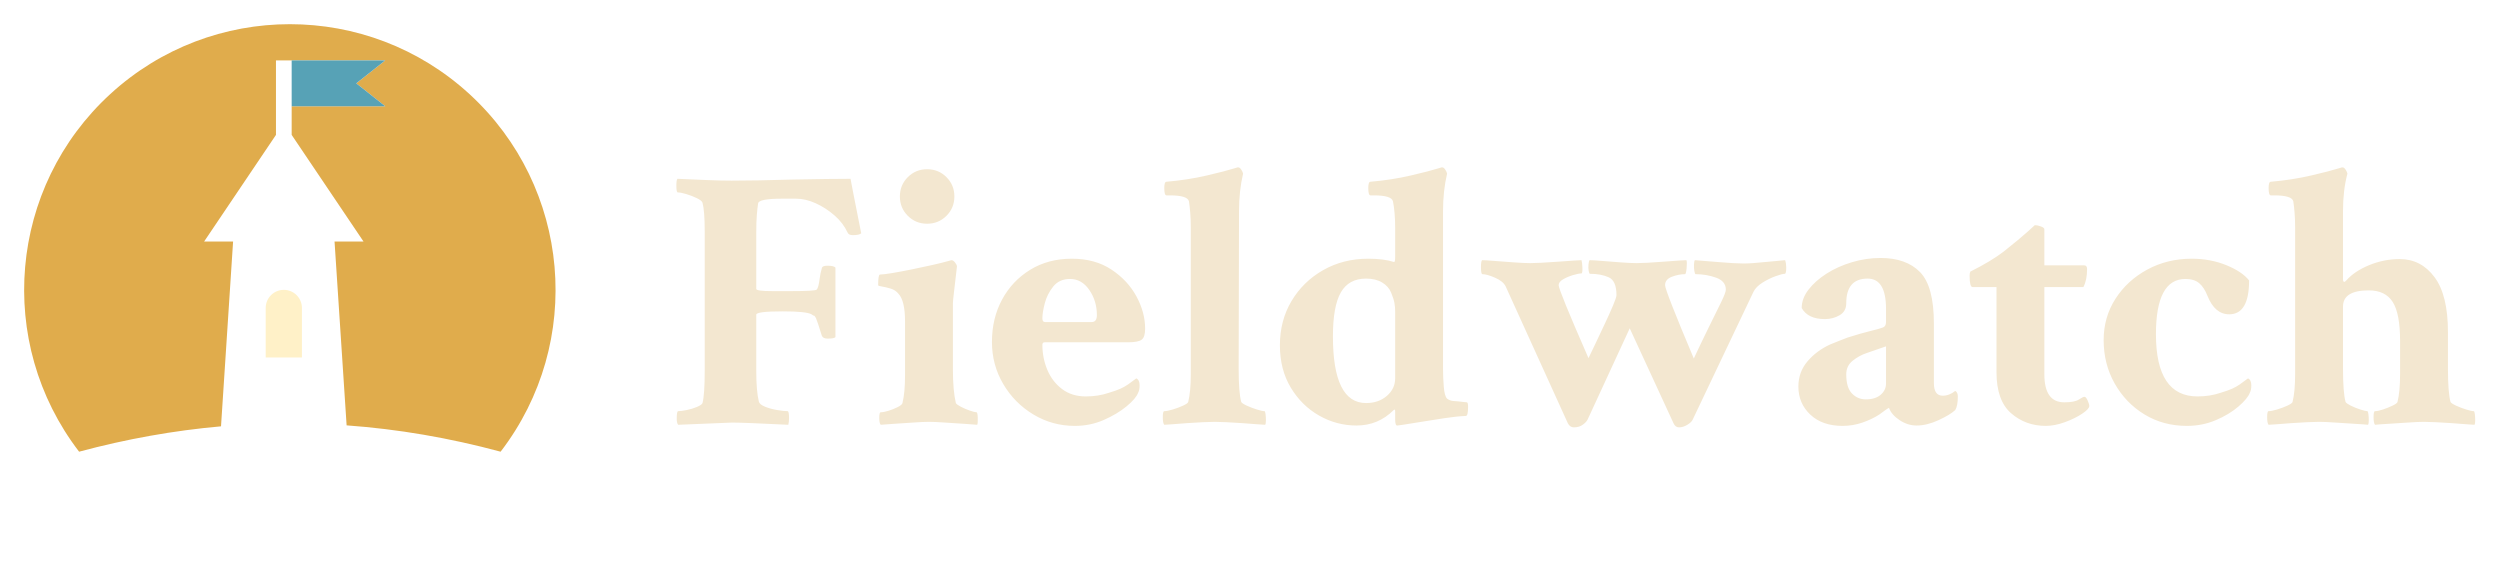
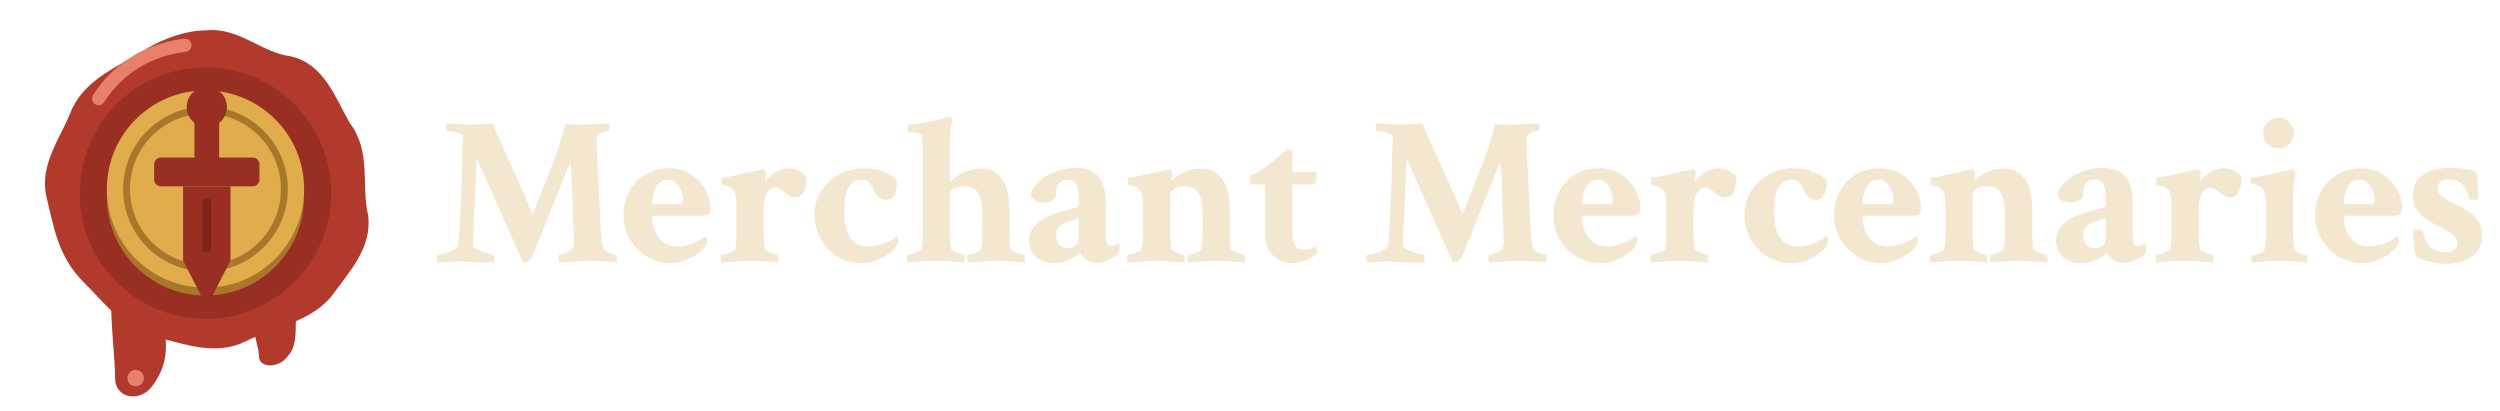
- <svg xmlns="http://www.w3.org/2000/svg" viewBox="0 0 207 48" width="414" height="96">
-   <path fill="#e0ac4c" d="M6.55 37.4A22 22 0 1 1 41.45 37.4Q35.07 35.68 28.7 35.22L27.7 20H30.1L24.15 11.17V8.8H31.9L29.5 6.9L31.9 5H22.85V11.17L16.9 20H19.3L18.3 35.3Q12.43 35.82 6.55 37.4Z" />
-   <path fill="#fff1c8" d="M22 29.6V25.5A1.5 1.5 0 0 1 25 25.5V29.6Z" />
-   <path fill="#57a2b6" d="M24.15 5H31.9L29.5 6.9L31.9 8.8H24.15Z" />
-   <path fill="#f3e7d0" d="M31 4Q27 0 27 -13Q27 -33 31 -33Q39 -33 54 -36Q69 -39 82 -44.5Q95 -50 97 -55Q103 -78 103 -143V-521Q103 -577 97 -599Q95 -605 81.5 -611.5Q68 -618 53 -622.5Q38 -627 30 -627Q26 -627 26 -645Q26 -661 29 -664Q74 -662 111 -660.5Q148 -659 176 -659Q241 -659 344 -662Q396 -663 434.5 -663.5Q473 -664 499 -664Q500 -659 507 -622Q514 -585 528 -516Q523 -511 505 -511Q494 -511 491 -518Q479 -544 455.5 -564.5Q432 -585 404.5 -597.5Q377 -610 351 -610H313Q249 -610 248 -597Q246 -585 244.5 -565.5Q243 -546 243 -519V-365Q243 -359 286 -359H339Q402 -359 407 -363Q412 -368 415 -392Q417 -408 421 -421Q422 -428 436 -428Q453 -428 458 -423V-234Q454 -230 437 -230Q424 -230 421 -238Q409 -277 405 -286Q401 -293 399.5 -292.5Q398 -292 393 -296Q379 -304 315 -304Q243 -304 243 -295V-141Q243 -88 250 -59Q252 -51 267 -45Q282 -39 300 -36Q318 -33 328 -33Q332 -33 332 -14Q332 -4 330 4Q210 -2 177 -2ZM581 4Q577 0 577 -15Q577 -30 581 -30Q589 -30 602 -34Q615 -38 627 -44Q639 -50 640 -55Q647 -83 647 -131V-277Q647 -333 629 -352Q621 -362 607.5 -366Q594 -370 584 -371.5Q574 -373 574 -375Q574 -404 579 -404Q588 -404 612 -408Q636 -412 665.5 -418Q695 -424 721.5 -430Q748 -436 762 -440L773 -443Q778 -443 783 -436.5Q788 -430 788 -426Q783 -382 780 -357Q777 -332 777 -326V-146Q777 -89 785 -55Q787 -51 798.5 -45Q810 -39 823 -34.5Q836 -30 841 -30Q844 -30 844.5 -15Q845 0 843 4Q835 3 809.5 1.5Q784 0 756 -2Q728 -4 712 -4Q696 -4 668 -2Q640 0 615 1.5Q590 3 581 4ZM707 -542Q676 -542 654.5 -563.5Q633 -585 633 -616Q633 -647 654.5 -668.5Q676 -690 707 -690Q738 -690 759.5 -668.5Q781 -647 781 -616Q781 -585 759.5 -563.5Q738 -542 707 -542ZM1108 7Q1047 7 995.5 -24Q944 -55 913.5 -107Q883 -159 883 -221Q883 -285 910.5 -336Q938 -387 987 -417Q1036 -447 1100 -447Q1163 -447 1207.5 -417.5Q1252 -388 1275.5 -344.5Q1299 -301 1299 -257Q1299 -234 1289.5 -227Q1280 -220 1252 -220H1026Q1020 -220 1020 -213Q1020 -177 1033.5 -145Q1047 -113 1073.5 -93Q1100 -73 1138 -73Q1172 -73 1201 -83Q1221 -89 1232 -94Q1243 -99 1252.5 -105.5Q1262 -112 1275 -122Q1284 -118 1284 -103Q1284 -90 1280 -83Q1274 -67 1248.5 -46Q1223 -25 1186.5 -9Q1150 7 1108 7ZM1027 -275H1154Q1168 -275 1168 -294Q1168 -332 1147.5 -362Q1127 -392 1095 -392Q1066 -392 1049.5 -371.5Q1033 -351 1026.5 -326Q1020 -301 1020 -285Q1020 -275 1027 -275ZM1351 4Q1347 0 1347 -17Q1347 -33 1351 -33Q1359 -33 1374 -37.5Q1389 -42 1402 -48Q1415 -54 1416 -58Q1423 -86 1423 -134V-531Q1423 -554 1421.5 -572Q1420 -590 1418 -603Q1414 -619 1366 -619H1357Q1351 -619 1351 -639Q1351 -656 1357 -656Q1415 -661 1466.5 -673Q1518 -685 1540 -692L1550 -695H1552Q1556 -695 1560 -689Q1564 -683 1565 -678Q1554 -631 1554 -577L1553 -149Q1553 -83 1560 -58Q1562 -54 1575 -48Q1588 -42 1602.5 -37.5Q1617 -33 1623 -33Q1625 -33 1626 -25Q1627 -17 1627 -8Q1627 1 1625 4Q1619 4 1602 2.5Q1585 1 1562.5 -0.5Q1540 -2 1520 -3Q1500 -4 1488 -4Q1476 -4 1455.5 -3Q1435 -2 1413 -0.5Q1391 1 1374 2.5Q1357 4 1351 4ZM1873 6Q1819 6 1771.5 -21Q1724 -48 1694.5 -97Q1665 -146 1665 -212Q1665 -279 1696.5 -332Q1728 -385 1782.5 -416Q1837 -447 1905 -447Q1947 -447 1975 -438Q1978 -438 1978 -452V-531Q1978 -573 1972 -603Q1968 -619 1920 -619H1911Q1905 -619 1905 -639Q1905 -656 1911 -656Q1969 -661 2020.5 -673Q2072 -685 2094 -692L2104 -695H2106Q2110 -695 2114 -689Q2118 -683 2119 -678Q2108 -631 2108 -577V-147Q2108 -125 2110 -99.5Q2112 -74 2119 -67Q2127 -61 2137 -60.5Q2147 -60 2163 -58L2173 -57Q2176 -56 2176 -45Q2176 -20 2170 -20Q2145 -19 2112.5 -14Q2080 -9 2049 -4Q2018 1 1999 4L1984 6Q1978 7 1978 -11V-32Q1978 -40 1974 -36Q1932 6 1873 6ZM1899 -55Q1933 -55 1955.5 -74.5Q1978 -94 1978 -122V-304Q1978 -316 1976 -327Q1974 -338 1967 -355Q1960 -372 1942.5 -382.5Q1925 -393 1899 -393Q1852 -393 1830.5 -355.5Q1809 -318 1809 -236Q1809 -55 1899 -55ZM2463 11Q2453 11 2447 0L2278 -372Q2271 -386 2249 -395.5Q2227 -405 2215 -405Q2211 -405 2211 -424Q2211 -440 2214 -443Q2222 -443 2247.5 -441Q2273 -439 2301 -437Q2329 -435 2345 -435Q2356 -435 2375 -436Q2394 -437 2422 -439Q2449 -441 2464.5 -442Q2480 -443 2484 -443Q2486 -437 2486.5 -422.5Q2487 -408 2484 -407Q2476 -407 2461 -402.5Q2446 -398 2434 -391Q2422 -384 2422 -375Q2422 -362 2503 -177Q2509 -189 2521 -214.5Q2533 -240 2546.5 -268.5Q2560 -297 2569.5 -319.5Q2579 -342 2579 -348Q2579 -387 2558 -396.5Q2537 -406 2507 -406Q2505 -406 2503.5 -414Q2502 -422 2503 -431.5Q2504 -441 2506 -443Q2515 -443 2539.5 -441Q2564 -439 2591 -437Q2618 -435 2634 -435Q2645 -435 2663.5 -436Q2682 -437 2708 -439Q2734 -441 2749 -442Q2764 -443 2769 -443Q2771 -438 2769.5 -421.5Q2768 -405 2765 -405Q2748 -405 2729.5 -398Q2711 -391 2711 -375Q2711 -361 2789 -176Q2811 -223 2830.5 -262.5Q2850 -302 2863 -328.5Q2876 -355 2876 -363Q2876 -386 2849.5 -395.5Q2823 -405 2794 -405Q2792 -405 2790.5 -413.5Q2789 -422 2789.5 -431.5Q2790 -441 2792 -443L2854 -438Q2877 -436 2895 -435Q2913 -434 2924 -434Q2935 -434 2949.5 -435Q2964 -436 2983 -438Q3002 -440 3015.5 -441Q3029 -442 3037 -443Q3040 -434 3040 -423Q3040 -406 3036 -406Q3029 -406 3011 -399.5Q2993 -393 2975.5 -382Q2958 -371 2951 -357L2786 -10Q2783 -3 2771.5 4Q2760 11 2749 11Q2739 11 2734 0L2615 -258L2501 -11Q2498 -4 2488 3.5Q2478 11 2463 11ZM3193 7Q3138 7 3105.5 -23.5Q3073 -54 3073 -100Q3073 -139 3097.5 -168Q3122 -197 3159 -214Q3173 -220 3185 -224.5Q3197 -229 3207 -233Q3245 -245 3268 -250.5Q3291 -256 3302 -260Q3311 -263 3311 -275V-311Q3311 -393 3261 -393Q3203 -393 3203 -326Q3203 -304 3185 -293.5Q3167 -283 3145 -283Q3099 -283 3082 -313Q3082 -339 3100.5 -363Q3119 -387 3149.5 -406.5Q3180 -426 3218.5 -437.5Q3257 -449 3296 -449Q3366 -449 3403.5 -410.5Q3441 -372 3441 -271V-109Q3441 -75 3465 -75Q3483 -75 3499 -88Q3506 -84 3506 -73Q3506 -47 3499 -36Q3485 -23 3453.5 -8.5Q3422 6 3394 6Q3370 6 3348 -8.5Q3326 -23 3319 -42Q3318 -42 3308 -35Q3298 -28 3293 -24Q3273 -11 3247 -2Q3221 7 3193 7ZM3256 -65Q3282 -65 3296.5 -77.5Q3311 -90 3311 -108V-209L3259 -191Q3238 -184 3220.5 -170Q3203 -156 3203 -133Q3203 -97 3218.5 -81Q3234 -65 3256 -65ZM3745 7Q3690 7 3650.5 -27.5Q3611 -62 3611 -139V-370H3546Q3538 -370 3538 -401Q3538 -408 3540 -412Q3568 -426 3590.5 -439.5Q3613 -453 3630 -466Q3674 -501 3694 -519Q3714 -537 3715 -538Q3723 -538 3732 -534.5Q3741 -531 3741 -527V-429H3849Q3857 -429 3857 -419Q3857 -389 3847 -370H3741V-133Q3741 -57 3795 -57Q3823 -57 3834.5 -64.5Q3846 -72 3850 -72Q3854 -72 3858.5 -62Q3863 -52 3863 -47Q3863 -39 3843.5 -26Q3824 -13 3796.5 -3Q3769 7 3745 7ZM4128 7Q4064 7 4013 -24Q3962 -55 3932 -108Q3902 -161 3902 -226Q3902 -288 3934 -338Q3966 -388 4020.5 -417.5Q4075 -447 4141 -447Q4192 -447 4235 -429.5Q4278 -412 4297 -388Q4297 -296 4243 -296Q4204 -296 4184 -346Q4175 -369 4161.5 -380.5Q4148 -392 4124 -392Q4044 -392 4044 -242Q4044 -73 4157 -73Q4191 -73 4220 -83Q4240 -89 4251 -94Q4262 -99 4271.5 -105.5Q4281 -112 4294 -122Q4303 -118 4303 -103Q4303 -90 4299 -83Q4293 -67 4268 -45.5Q4243 -24 4206.5 -8.5Q4170 7 4128 7ZM4350 4Q4346 0 4346 -17Q4346 -33 4350 -33Q4358 -33 4373 -37.5Q4388 -42 4401 -48Q4414 -54 4415 -58Q4422 -86 4422 -134V-531Q4422 -554 4420.5 -572Q4419 -590 4417 -603Q4413 -619 4365 -619H4356Q4350 -619 4350 -639Q4350 -656 4356 -656Q4414 -661 4465.5 -673Q4517 -685 4539 -692L4549 -695H4551Q4555 -695 4559 -689Q4563 -683 4564 -678Q4552 -633 4552 -577V-391Q4552 -384 4556 -384Q4557 -384 4561 -388Q4583 -413 4623 -429.5Q4663 -446 4706 -446Q4764 -446 4800.5 -397Q4837 -348 4837 -248V-149Q4837 -83 4844 -58Q4846 -54 4859 -48Q4872 -42 4886.5 -37.5Q4901 -33 4907 -33Q4909 -33 4910 -25Q4911 -17 4911 -8Q4911 1 4909 4Q4903 4 4886 2.5Q4869 1 4846.5 -0.5Q4824 -2 4804 -3Q4784 -4 4772 -4Q4756 -4 4727.5 -2Q4699 0 4673 1.5Q4647 3 4639 4Q4635 0 4635 -17Q4635 -33 4639 -33Q4647 -33 4660.5 -37.5Q4674 -42 4686.5 -48Q4699 -54 4700 -58Q4707 -86 4707 -134V-224Q4707 -298 4687 -329.5Q4667 -361 4622 -361Q4552 -361 4552 -317V-149Q4552 -83 4559 -58Q4561 -54 4573 -48Q4585 -42 4599 -37.5Q4613 -33 4618 -33Q4620 -33 4621 -25Q4622 -17 4622 -8Q4622 1 4620 4Q4612 3 4586 1.5Q4560 0 4531.5 -2Q4503 -4 4487 -4Q4475 -4 4454.5 -3Q4434 -2 4412 -0.5Q4390 1 4373 2.5Q4356 4 4350 4Z" transform="translate(55.21 35.05) scale(0.03049)" />
+ <svg xmlns="http://www.w3.org/2000/svg" viewBox="0 0 292 48" width="584" height="96">
+   <g transform="scale(0.2)">
+     <path fill="#b23a2c" d="M120 17.76C139.44 15.6 152.4 30.72 169.68 32.88C189.12 37.2 195.6 56.64 204.24 71.76C217.2 89.04 210.72 108.48 215.04 125.76C217.2 145.2 204.24 158.16 193.44 173.28C180.48 188.4 161.04 190.56 143.76 199.2C126.48 207.84 109.2 201.36 91.92 197.04C72.48 192.72 61.68 177.6 48.72 164.64C33.6 149.52 31.44 132.24 27.12 114.96C22.8 95.52 35.76 80.4 42.24 63.12C50.88 45.84 68.16 39.36 85.44 28.56C96.24 22.08 109.2 17.76 120 17.76Z" />
+     <circle cx="120" cy="112.8" r="73.44" fill="#982f22" />
+     <path fill="#b23a2c" d="M64.8 172.8C79.2 182.4 91.2 187.2 96 192C98.4 206.4 96 216 88.8 225.6C81.6 235.2 67.2 232.8 67.2 220.8C67.2 208.8 64.8 192 64.8 172.8Z" />
+     <path fill="#b23a2c" d="M148.8 193.6C158.4 193.6 168 188.8 172.8 184C172.8 196 172.8 203.2 168 208C163.2 215.2 151.2 215.2 151.2 208C151.2 203.2 148.8 198.4 148.8 193.6Z" />
+     <circle cx="79.2" cy="220.8" r="4.8" fill="#e9806a" />
+     <circle cx="120" cy="115" r="57.6" fill="#a8772a" />
+     <circle cx="120" cy="110.4" r="57.6" fill="#e0ac4c" />
+     <circle cx="120" cy="110.4" r="46.08" fill="none" stroke="#a8772a" stroke-width="4.03" />
+     <path fill="#982f22" d="M106.93 108.83H134.61V152.16L120.77 179.24L106.93 152.16Z" />
+     <rect x="118.21" y="116.05" width="5.12" height="31.29" rx="1.44" fill="#7e2419" />
+     <rect x="90.01" y="91.98" width="61.51" height="16.85" rx="4" fill="#982f22" />
+     <rect x="113.55" y="69.72" width="14.44" height="24.07" rx="2.4" fill="#982f22" />
+     <circle cx="120.77" cy="62.49" r="11.74" fill="#982f22" />
+     <path d="M57.6 57.6C69.6 38.4 88.8 28.8 108 26.4" fill="none" stroke="#e9806a" stroke-width="7.68" stroke-linecap="round" />
+   </g>
+   <path fill="#f3e7d0" d="M19 4Q15 0 15 -13Q15 -32 18 -32Q30 -32 53.5 -39Q77 -46 97.5 -57.5Q118 -69 119 -83L123 -131Q134 -310 136 -429Q138 -548 141 -587Q141 -598 138 -605Q136 -611 121 -615.5Q106 -620 89.5 -623Q73 -626 64 -626Q60 -626 60 -647Q60 -658 64 -662Q74 -662 94.5 -660.5Q115 -659 138.5 -657.5Q162 -656 179 -656Q193 -656 214.5 -657.5Q236 -659 256 -660.5Q276 -662 284 -662Q289 -646 309.5 -599Q330 -552 366 -474Q402 -395 429 -334.5Q456 -274 473 -230H475Q477 -230 477 -231Q515 -326 546 -405Q577 -484 599 -546L632 -658Q641 -657 661.5 -656.5Q682 -656 713 -656L839 -662Q843 -657 843 -646Q843 -625 838 -625H837Q812 -625 795 -613Q779 -602 781 -572L801 -152Q804 -92 816 -60Q819 -54 830.5 -48Q842 -42 855 -37.5Q868 -33 874 -33Q878 -33 878 -13Q878 -4 876 4Q869 3 845 1.5Q821 0 794 -2Q767 -4 749 -4Q731 -4 700 -2Q669 0 641.5 1.5Q614 3 604 4Q599 -1 599 -12Q599 -33 602 -33Q610 -33 623 -37.5Q636 -42 648.5 -48.5Q661 -55 664 -61Q672 -77 672 -89Q672 -100 671.5 -115Q671 -130 670 -148L662 -402Q658 -469 654 -469Q652 -469 649 -462L476 -31Q472 -21 460 -9.5Q448 2 436 2Q435 2 427 0L207 -494L190 -109Q190 -95 190 -86Q190 -77 191 -73Q193 -67 205.5 -60Q218 -53 235 -47Q252 -41 267.5 -37Q283 -33 289 -33Q293 -33 293 -13Q293 -4 291 4Q231 4 200.5 3Q170 2 157 1Q144 0 138 -0.5Q132 -1 123 -1Q114 -1 91 0Q68 1 19 4ZM1135 7Q1074 7 1022.5 -24Q971 -55 940.5 -107Q910 -159 910 -221Q910 -285 937.5 -336Q965 -387 1014 -417Q1063 -447 1127 -447Q1190 -447 1234.5 -417.5Q1279 -388 1302.5 -344.5Q1326 -301 1326 -257Q1326 -234 1316.5 -227Q1307 -220 1279 -220H1053Q1047 -220 1047 -213Q1047 -177 1060.5 -145Q1074 -113 1100.5 -93Q1127 -73 1165 -73Q1199 -73 1228 -83Q1248 -89 1259 -94Q1270 -99 1279.5 -105.5Q1289 -112 1302 -122Q1311 -118 1311 -103Q1311 -90 1307 -83Q1301 -67 1275.5 -46Q1250 -25 1213.5 -9Q1177 7 1135 7ZM1054 -275H1181Q1195 -275 1195 -294Q1195 -332 1174.5 -362Q1154 -392 1122 -392Q1093 -392 1076.5 -371.5Q1060 -351 1053.5 -326Q1047 -301 1047 -285Q1047 -275 1054 -275ZM1379 4Q1375 0 1375 -17Q1375 -33 1379 -33Q1387 -33 1402 -37.5Q1417 -42 1430 -48Q1443 -54 1444 -58Q1451 -86 1451 -134V-271Q1451 -327 1433 -346Q1425 -356 1411.5 -360Q1398 -364 1388 -365.5Q1378 -367 1378 -369Q1378 -404 1383 -404Q1409 -404 1455.5 -415.5Q1502 -427 1554 -438L1577 -443Q1582 -443 1587 -436.5Q1592 -430 1592 -426Q1591 -420 1589.5 -402Q1588 -384 1587 -382Q1637 -447 1700 -447Q1745 -447 1786 -410Q1786 -358 1773.5 -333Q1761 -308 1728 -308Q1708 -308 1682 -331Q1656 -354 1636 -354Q1616 -354 1604 -338.5Q1592 -323 1586.5 -299Q1581 -275 1581 -249V-148Q1581 -83 1588 -58Q1590 -54 1602 -48Q1614 -42 1628 -37.5Q1642 -33 1647 -33Q1649 -33 1650 -25Q1651 -17 1651 -8Q1651 1 1649 4Q1641 3 1615 1.5Q1589 0 1560.5 -2Q1532 -4 1516 -4Q1504 -4 1483.5 -3Q1463 -2 1441 -0.5Q1419 1 1402 2.5Q1385 4 1379 4ZM2051 7Q1987 7 1936 -24Q1885 -55 1855 -108Q1825 -161 1825 -226Q1825 -288 1857 -338Q1889 -388 1943.5 -417.5Q1998 -447 2064 -447Q2115 -447 2158 -429.5Q2201 -412 2220 -388Q2220 -296 2166 -296Q2127 -296 2107 -346Q2098 -369 2084.5 -380.5Q2071 -392 2047 -392Q1967 -392 1967 -242Q1967 -73 2080 -73Q2114 -73 2143 -83Q2163 -89 2174 -94Q2185 -99 2194.5 -105.5Q2204 -112 2217 -122Q2226 -118 2226 -103Q2226 -90 2222 -83Q2216 -67 2191 -45.5Q2166 -24 2129.5 -8.5Q2093 7 2051 7ZM2271 4Q2267 0 2267 -17Q2267 -33 2271 -33Q2279 -33 2294 -37.5Q2309 -42 2322 -48Q2335 -54 2336 -58Q2343 -86 2343 -134V-531Q2343 -554 2341.5 -572Q2340 -590 2338 -603Q2334 -619 2286 -619H2277Q2271 -619 2271 -639Q2271 -656 2277 -656Q2335 -661 2386.5 -673Q2438 -685 2460 -692L2470 -695H2472Q2476 -695 2480 -689Q2484 -683 2485 -678Q2473 -633 2473 -577V-391Q2473 -384 2477 -384Q2478 -384 2482 -388Q2504 -413 2544 -429.5Q2584 -446 2627 -446Q2685 -446 2721.5 -397Q2758 -348 2758 -248V-149Q2758 -83 2765 -58Q2767 -54 2780 -48Q2793 -42 2807.5 -37.5Q2822 -33 2828 -33Q2830 -33 2831 -25Q2832 -17 2832 -8Q2832 1 2830 4Q2824 4 2807 2.5Q2790 1 2767.5 -0.5Q2745 -2 2725 -3Q2705 -4 2693 -4Q2677 -4 2648.5 -2Q2620 0 2594 1.5Q2568 3 2560 4Q2556 0 2556 -17Q2556 -33 2560 -33Q2568 -33 2581.5 -37.5Q2595 -42 2607.5 -48Q2620 -54 2621 -58Q2628 -86 2628 -134V-224Q2628 -298 2608 -329.5Q2588 -361 2543 -361Q2473 -361 2473 -317V-149Q2473 -83 2480 -58Q2482 -54 2494 -48Q2506 -42 2520 -37.5Q2534 -33 2539 -33Q2541 -33 2542 -25Q2543 -17 2543 -8Q2543 1 2541 4Q2533 3 2507 1.5Q2481 0 2452.5 -2Q2424 -4 2408 -4Q2396 -4 2375.5 -3Q2355 -2 2333 -0.5Q2311 1 2294 2.5Q2277 4 2271 4ZM2972 7Q2917 7 2884.5 -23.5Q2852 -54 2852 -100Q2852 -139 2876.5 -168Q2901 -197 2938 -214Q2952 -220 2964 -224.5Q2976 -229 2986 -233Q3024 -245 3047 -250.5Q3070 -256 3081 -260Q3090 -263 3090 -275V-311Q3090 -393 3040 -393Q2982 -393 2982 -326Q2982 -304 2964 -293.5Q2946 -283 2924 -283Q2878 -283 2861 -313Q2861 -339 2879.5 -363Q2898 -387 2928.5 -406.5Q2959 -426 2997.5 -437.5Q3036 -449 3075 -449Q3145 -449 3182.5 -410.5Q3220 -372 3220 -271V-109Q3220 -75 3244 -75Q3262 -75 3278 -88Q3285 -84 3285 -73Q3285 -47 3278 -36Q3264 -23 3232.5 -8.5Q3201 6 3173 6Q3149 6 3127 -8.5Q3105 -23 3098 -42Q3097 -42 3087 -35Q3077 -28 3072 -24Q3052 -11 3026 -2Q3000 7 2972 7ZM3035 -65Q3061 -65 3075.5 -77.5Q3090 -90 3090 -108V-209L3038 -191Q3017 -184 2999.5 -170Q2982 -156 2982 -133Q2982 -97 2997.5 -81Q3013 -65 3035 -65ZM3326 4Q3322 0 3322 -17Q3322 -33 3326 -33Q3334 -33 3348.5 -37.5Q3363 -42 3376.5 -48Q3390 -54 3391 -58Q3398 -86 3398 -134V-271Q3398 -327 3380 -346Q3372 -356 3358.5 -360Q3345 -364 3335 -365.5Q3325 -367 3325 -369Q3325 -404 3330 -404Q3356 -404 3404 -415.5Q3452 -427 3513 -440L3518 -441Q3519 -442 3522 -442L3524 -443Q3529 -443 3534.5 -436.5Q3540 -430 3539 -426L3535 -395Q3535 -390 3536 -389Q3538 -389 3543 -394Q3598 -446 3682 -446Q3740 -446 3776.5 -397Q3813 -348 3813 -248V-149Q3813 -83 3820 -58Q3822 -54 3835 -48Q3848 -42 3862.5 -37.5Q3877 -33 3883 -33Q3885 -33 3886 -25Q3887 -17 3887 -8Q3887 1 3885 4Q3879 4 3862 2.5Q3845 1 3822.5 -0.5Q3800 -2 3780 -3Q3760 -4 3748 -4Q3732 -4 3703.5 -2Q3675 0 3649 1.5Q3623 3 3615 4Q3611 0 3611 -17Q3611 -33 3615 -33Q3623 -33 3636.5 -37.5Q3650 -42 3662.5 -48Q3675 -54 3676 -58Q3683 -86 3683 -134V-224Q3683 -298 3662.5 -329.5Q3642 -361 3597 -361Q3566 -361 3547 -349.5Q3528 -338 3528 -317V-149Q3528 -83 3535 -58Q3537 -54 3549 -48Q3561 -42 3575 -37.5Q3589 -33 3594 -33Q3596 -33 3597 -25Q3598 -17 3598 -8Q3598 1 3596 4Q3588 3 3562 1.5Q3536 0 3507.5 -2Q3479 -4 3463 -4Q3451 -4 3430.5 -3Q3410 -2 3388 -0.5Q3366 1 3349 2.5Q3332 4 3326 4ZM4117 7Q4062 7 4022.5 -27.5Q3983 -62 3983 -139V-370H3918Q3910 -370 3910 -401Q3910 -408 3912 -412Q3940 -426 3962.5 -439.5Q3985 -453 4002 -466Q4046 -501 4066 -519Q4086 -537 4087 -538Q4095 -538 4104 -534.5Q4113 -531 4113 -527V-429H4221Q4229 -429 4229 -419Q4229 -389 4219 -370H4113V-133Q4113 -57 4167 -57Q4195 -57 4206.5 -64.5Q4218 -72 4222 -72Q4226 -72 4230.5 -62Q4235 -52 4235 -47Q4235 -39 4215.5 -26Q4196 -13 4168.5 -3Q4141 7 4117 7ZM4472 4Q4468 0 4468 -13Q4468 -32 4471 -32Q4483 -32 4506.5 -39Q4530 -46 4550.5 -57.5Q4571 -69 4572 -83L4576 -131Q4587 -310 4589 -429Q4591 -548 4594 -587Q4594 -598 4591 -605Q4589 -611 4574 -615.5Q4559 -620 4542.5 -623Q4526 -626 4517 -626Q4513 -626 4513 -647Q4513 -658 4517 -662Q4527 -662 4547.5 -660.5Q4568 -659 4591.5 -657.5Q4615 -656 4632 -656Q4646 -656 4667.5 -657.5Q4689 -659 4709 -660.5Q4729 -662 4737 -662Q4742 -646 4762.5 -599Q4783 -552 4819 -474Q4855 -395 4882 -334.5Q4909 -274 4926 -230H4928Q4930 -230 4930 -231Q4968 -326 4999 -405Q5030 -484 5052 -546L5085 -658Q5094 -657 5114.5 -656.5Q5135 -656 5166 -656L5292 -662Q5296 -657 5296 -646Q5296 -625 5291 -625H5290Q5265 -625 5248 -613Q5232 -602 5234 -572L5254 -152Q5257 -92 5269 -60Q5272 -54 5283.5 -48Q5295 -42 5308 -37.5Q5321 -33 5327 -33Q5331 -33 5331 -13Q5331 -4 5329 4Q5322 3 5298 1.5Q5274 0 5247 -2Q5220 -4 5202 -4Q5184 -4 5153 -2Q5122 0 5094.5 1.5Q5067 3 5057 4Q5052 -1 5052 -12Q5052 -33 5055 -33Q5063 -33 5076 -37.5Q5089 -42 5101.5 -48.5Q5114 -55 5117 -61Q5125 -77 5125 -89Q5125 -100 5124.5 -115Q5124 -130 5123 -148L5115 -402Q5111 -469 5107 -469Q5105 -469 5102 -462L4929 -31Q4925 -21 4913 -9.5Q4901 2 4889 2Q4888 2 4880 0L4660 -494L4643 -109Q4643 -95 4643 -86Q4643 -77 4644 -73Q4646 -67 4658.5 -60Q4671 -53 4688 -47Q4705 -41 4720.5 -37Q4736 -33 4742 -33Q4746 -33 4746 -13Q4746 -4 4744 4Q4684 4 4653.5 3Q4623 2 4610 1Q4597 0 4591 -0.5Q4585 -1 4576 -1Q4567 -1 4544 0Q4521 1 4472 4ZM5588 7Q5527 7 5475.5 -24Q5424 -55 5393.5 -107Q5363 -159 5363 -221Q5363 -285 5390.5 -336Q5418 -387 5467 -417Q5516 -447 5580 -447Q5643 -447 5687.5 -417.5Q5732 -388 5755.5 -344.5Q5779 -301 5779 -257Q5779 -234 5769.5 -227Q5760 -220 5732 -220H5506Q5500 -220 5500 -213Q5500 -177 5513.5 -145Q5527 -113 5553.5 -93Q5580 -73 5618 -73Q5652 -73 5681 -83Q5701 -89 5712 -94Q5723 -99 5732.5 -105.5Q5742 -112 5755 -122Q5764 -118 5764 -103Q5764 -90 5760 -83Q5754 -67 5728.5 -46Q5703 -25 5666.5 -9Q5630 7 5588 7ZM5507 -275H5634Q5648 -275 5648 -294Q5648 -332 5627.5 -362Q5607 -392 5575 -392Q5546 -392 5529.5 -371.5Q5513 -351 5506.5 -326Q5500 -301 5500 -285Q5500 -275 5507 -275ZM5832 4Q5828 0 5828 -17Q5828 -33 5832 -33Q5840 -33 5855 -37.5Q5870 -42 5883 -48Q5896 -54 5897 -58Q5904 -86 5904 -134V-271Q5904 -327 5886 -346Q5878 -356 5864.5 -360Q5851 -364 5841 -365.5Q5831 -367 5831 -369Q5831 -404 5836 -404Q5862 -404 5908.5 -415.5Q5955 -427 6007 -438L6030 -443Q6035 -443 6040 -436.5Q6045 -430 6045 -426Q6044 -420 6042.5 -402Q6041 -384 6040 -382Q6090 -447 6153 -447Q6198 -447 6239 -410Q6239 -358 6226.5 -333Q6214 -308 6181 -308Q6161 -308 6135 -331Q6109 -354 6089 -354Q6069 -354 6057 -338.5Q6045 -323 6039.5 -299Q6034 -275 6034 -249V-148Q6034 -83 6041 -58Q6043 -54 6055 -48Q6067 -42 6081 -37.5Q6095 -33 6100 -33Q6102 -33 6103 -25Q6104 -17 6104 -8Q6104 1 6102 4Q6094 3 6068 1.5Q6042 0 6013.5 -2Q5985 -4 5969 -4Q5957 -4 5936.5 -3Q5916 -2 5894 -0.5Q5872 1 5855 2.5Q5838 4 5832 4ZM6504 7Q6440 7 6389 -24Q6338 -55 6308 -108Q6278 -161 6278 -226Q6278 -288 6310 -338Q6342 -388 6396.5 -417.5Q6451 -447 6517 -447Q6568 -447 6611 -429.5Q6654 -412 6673 -388Q6673 -296 6619 -296Q6580 -296 6560 -346Q6551 -369 6537.5 -380.5Q6524 -392 6500 -392Q6420 -392 6420 -242Q6420 -73 6533 -73Q6567 -73 6596 -83Q6616 -89 6627 -94Q6638 -99 6647.5 -105.5Q6657 -112 6670 -122Q6679 -118 6679 -103Q6679 -90 6675 -83Q6669 -67 6644 -45.5Q6619 -24 6582.5 -8.5Q6546 7 6504 7ZM6932 7Q6871 7 6819.5 -24Q6768 -55 6737.5 -107Q6707 -159 6707 -221Q6707 -285 6734.5 -336Q6762 -387 6811 -417Q6860 -447 6924 -447Q6987 -447 7031.5 -417.5Q7076 -388 7099.5 -344.5Q7123 -301 7123 -257Q7123 -234 7113.5 -227Q7104 -220 7076 -220H6850Q6844 -220 6844 -213Q6844 -177 6857.5 -145Q6871 -113 6897.5 -93Q6924 -73 6962 -73Q6996 -73 7025 -83Q7045 -89 7056 -94Q7067 -99 7076.5 -105.5Q7086 -112 7099 -122Q7108 -118 7108 -103Q7108 -90 7104 -83Q7098 -67 7072.5 -46Q7047 -25 7010.5 -9Q6974 7 6932 7ZM6851 -275H6978Q6992 -275 6992 -294Q6992 -332 6971.5 -362Q6951 -392 6919 -392Q6890 -392 6873.5 -371.5Q6857 -351 6850.5 -326Q6844 -301 6844 -285Q6844 -275 6851 -275ZM7169 4Q7165 0 7165 -17Q7165 -33 7169 -33Q7177 -33 7191.5 -37.5Q7206 -42 7219.5 -48Q7233 -54 7234 -58Q7241 -86 7241 -134V-271Q7241 -327 7223 -346Q7215 -356 7201.5 -360Q7188 -364 7178 -365.5Q7168 -367 7168 -369Q7168 -404 7173 -404Q7199 -404 7247 -415.5Q7295 -427 7356 -440L7361 -441Q7362 -442 7365 -442L7367 -443Q7372 -443 7377.5 -436.5Q7383 -430 7382 -426L7378 -395Q7378 -390 7379 -389Q7381 -389 7386 -394Q7441 -446 7525 -446Q7583 -446 7619.5 -397Q7656 -348 7656 -248V-149Q7656 -83 7663 -58Q7665 -54 7678 -48Q7691 -42 7705.5 -37.5Q7720 -33 7726 -33Q7728 -33 7729 -25Q7730 -17 7730 -8Q7730 1 7728 4Q7722 4 7705 2.5Q7688 1 7665.5 -0.5Q7643 -2 7623 -3Q7603 -4 7591 -4Q7575 -4 7546.5 -2Q7518 0 7492 1.5Q7466 3 7458 4Q7454 0 7454 -17Q7454 -33 7458 -33Q7466 -33 7479.5 -37.5Q7493 -42 7505.5 -48Q7518 -54 7519 -58Q7526 -86 7526 -134V-224Q7526 -298 7505.5 -329.5Q7485 -361 7440 -361Q7409 -361 7390 -349.5Q7371 -338 7371 -317V-149Q7371 -83 7378 -58Q7380 -54 7392 -48Q7404 -42 7418 -37.5Q7432 -33 7437 -33Q7439 -33 7440 -25Q7441 -17 7441 -8Q7441 1 7439 4Q7431 3 7405 1.5Q7379 0 7350.5 -2Q7322 -4 7306 -4Q7294 -4 7273.5 -3Q7253 -2 7231 -0.5Q7209 1 7192 2.5Q7175 4 7169 4ZM7890 7Q7835 7 7802.5 -23.5Q7770 -54 7770 -100Q7770 -139 7794.5 -168Q7819 -197 7856 -214Q7870 -220 7882 -224.5Q7894 -229 7904 -233Q7942 -245 7965 -250.5Q7988 -256 7999 -260Q8008 -263 8008 -275V-311Q8008 -393 7958 -393Q7900 -393 7900 -326Q7900 -304 7882 -293.5Q7864 -283 7842 -283Q7796 -283 7779 -313Q7779 -339 7797.5 -363Q7816 -387 7846.5 -406.5Q7877 -426 7915.5 -437.5Q7954 -449 7993 -449Q8063 -449 8100.5 -410.5Q8138 -372 8138 -271V-109Q8138 -75 8162 -75Q8180 -75 8196 -88Q8203 -84 8203 -73Q8203 -47 8196 -36Q8182 -23 8150.5 -8.5Q8119 6 8091 6Q8067 6 8045 -8.5Q8023 -23 8016 -42Q8015 -42 8005 -35Q7995 -28 7990 -24Q7970 -11 7944 -2Q7918 7 7890 7ZM7953 -65Q7979 -65 7993.5 -77.5Q8008 -90 8008 -108V-209L7956 -191Q7935 -184 7917.5 -170Q7900 -156 7900 -133Q7900 -97 7915.5 -81Q7931 -65 7953 -65ZM8251 4Q8247 0 8247 -17Q8247 -33 8251 -33Q8259 -33 8274 -37.5Q8289 -42 8302 -48Q8315 -54 8316 -58Q8323 -86 8323 -134V-271Q8323 -327 8305 -346Q8297 -356 8283.5 -360Q8270 -364 8260 -365.5Q8250 -367 8250 -369Q8250 -404 8255 -404Q8281 -404 8327.5 -415.5Q8374 -427 8426 -438L8449 -443Q8454 -443 8459 -436.5Q8464 -430 8464 -426Q8463 -420 8461.5 -402Q8460 -384 8459 -382Q8509 -447 8572 -447Q8617 -447 8658 -410Q8658 -358 8645.5 -333Q8633 -308 8600 -308Q8580 -308 8554 -331Q8528 -354 8508 -354Q8488 -354 8476 -338.5Q8464 -323 8458.5 -299Q8453 -275 8453 -249V-148Q8453 -83 8460 -58Q8462 -54 8474 -48Q8486 -42 8500 -37.5Q8514 -33 8519 -33Q8521 -33 8522 -25Q8523 -17 8523 -8Q8523 1 8521 4Q8513 3 8487 1.5Q8461 0 8432.5 -2Q8404 -4 8388 -4Q8376 -4 8355.5 -3Q8335 -2 8313 -0.5Q8291 1 8274 2.5Q8257 4 8251 4ZM8709 4Q8705 0 8705 -15Q8705 -30 8709 -30Q8717 -30 8730 -34Q8743 -38 8755 -44Q8767 -50 8768 -55Q8775 -83 8775 -131V-277Q8775 -333 8757 -352Q8749 -362 8735.5 -366Q8722 -370 8712 -371.5Q8702 -373 8702 -375Q8702 -404 8707 -404Q8716 -404 8740 -408Q8764 -412 8793.5 -418Q8823 -424 8849.5 -430Q8876 -436 8890 -440L8901 -443Q8906 -443 8911 -436.5Q8916 -430 8916 -426Q8911 -382 8908 -357Q8905 -332 8905 -326V-146Q8905 -89 8913 -55Q8915 -51 8926.5 -45Q8938 -39 8951 -34.5Q8964 -30 8969 -30Q8972 -30 8972.5 -15Q8973 0 8971 4Q8963 3 8937.5 1.5Q8912 0 8884 -2Q8856 -4 8840 -4Q8824 -4 8796 -2Q8768 0 8743 1.5Q8718 3 8709 4ZM8835 -542Q8804 -542 8782.5 -563.5Q8761 -585 8761 -616Q8761 -647 8782.5 -668.5Q8804 -690 8835 -690Q8866 -690 8887.5 -668.5Q8909 -647 8909 -616Q8909 -585 8887.5 -563.5Q8866 -542 8835 -542ZM9236 7Q9175 7 9123.5 -24Q9072 -55 9041.5 -107Q9011 -159 9011 -221Q9011 -285 9038.5 -336Q9066 -387 9115 -417Q9164 -447 9228 -447Q9291 -447 9335.5 -417.5Q9380 -388 9403.5 -344.5Q9427 -301 9427 -257Q9427 -234 9417.5 -227Q9408 -220 9380 -220H9154Q9148 -220 9148 -213Q9148 -177 9161.5 -145Q9175 -113 9201.5 -93Q9228 -73 9266 -73Q9300 -73 9329 -83Q9349 -89 9360 -94Q9371 -99 9380.5 -105.5Q9390 -112 9403 -122Q9412 -118 9412 -103Q9412 -90 9408 -83Q9402 -67 9376.5 -46Q9351 -25 9314.5 -9Q9278 7 9236 7ZM9155 -275H9282Q9296 -275 9296 -294Q9296 -332 9275.5 -362Q9255 -392 9223 -392Q9194 -392 9177.5 -371.5Q9161 -351 9154.5 -326Q9148 -301 9148 -285Q9148 -275 9155 -275ZM9632 10Q9609 10 9581 5Q9553 0 9529 -9Q9505 -18 9492 -28Q9480 -97 9480 -150Q9485 -153 9495 -153Q9527 -153 9528 -144Q9545 -45 9636 -45Q9660 -45 9676 -56Q9692 -67 9692 -89Q9692 -110 9675 -125Q9658 -140 9635 -152Q9612 -164 9593 -174Q9535 -202 9507 -235.5Q9479 -269 9479 -318Q9479 -364 9503 -392.5Q9527 -421 9567 -435Q9607 -449 9653 -449Q9740 -449 9783 -429Q9793 -385 9793 -305Q9793 -296 9780 -296Q9749 -296 9747 -304Q9738 -346 9716.5 -370Q9695 -394 9648 -394Q9626 -394 9612 -383.5Q9598 -373 9598 -353Q9598 -330 9618 -313.5Q9638 -297 9677 -278Q9710 -263 9741 -243.5Q9772 -224 9791.5 -195.5Q9811 -167 9811 -124Q9811 -58 9760.5 -24Q9710 10 9632 10Z" transform="translate(50.63 30.56) scale(0.02439)" />
</svg>
